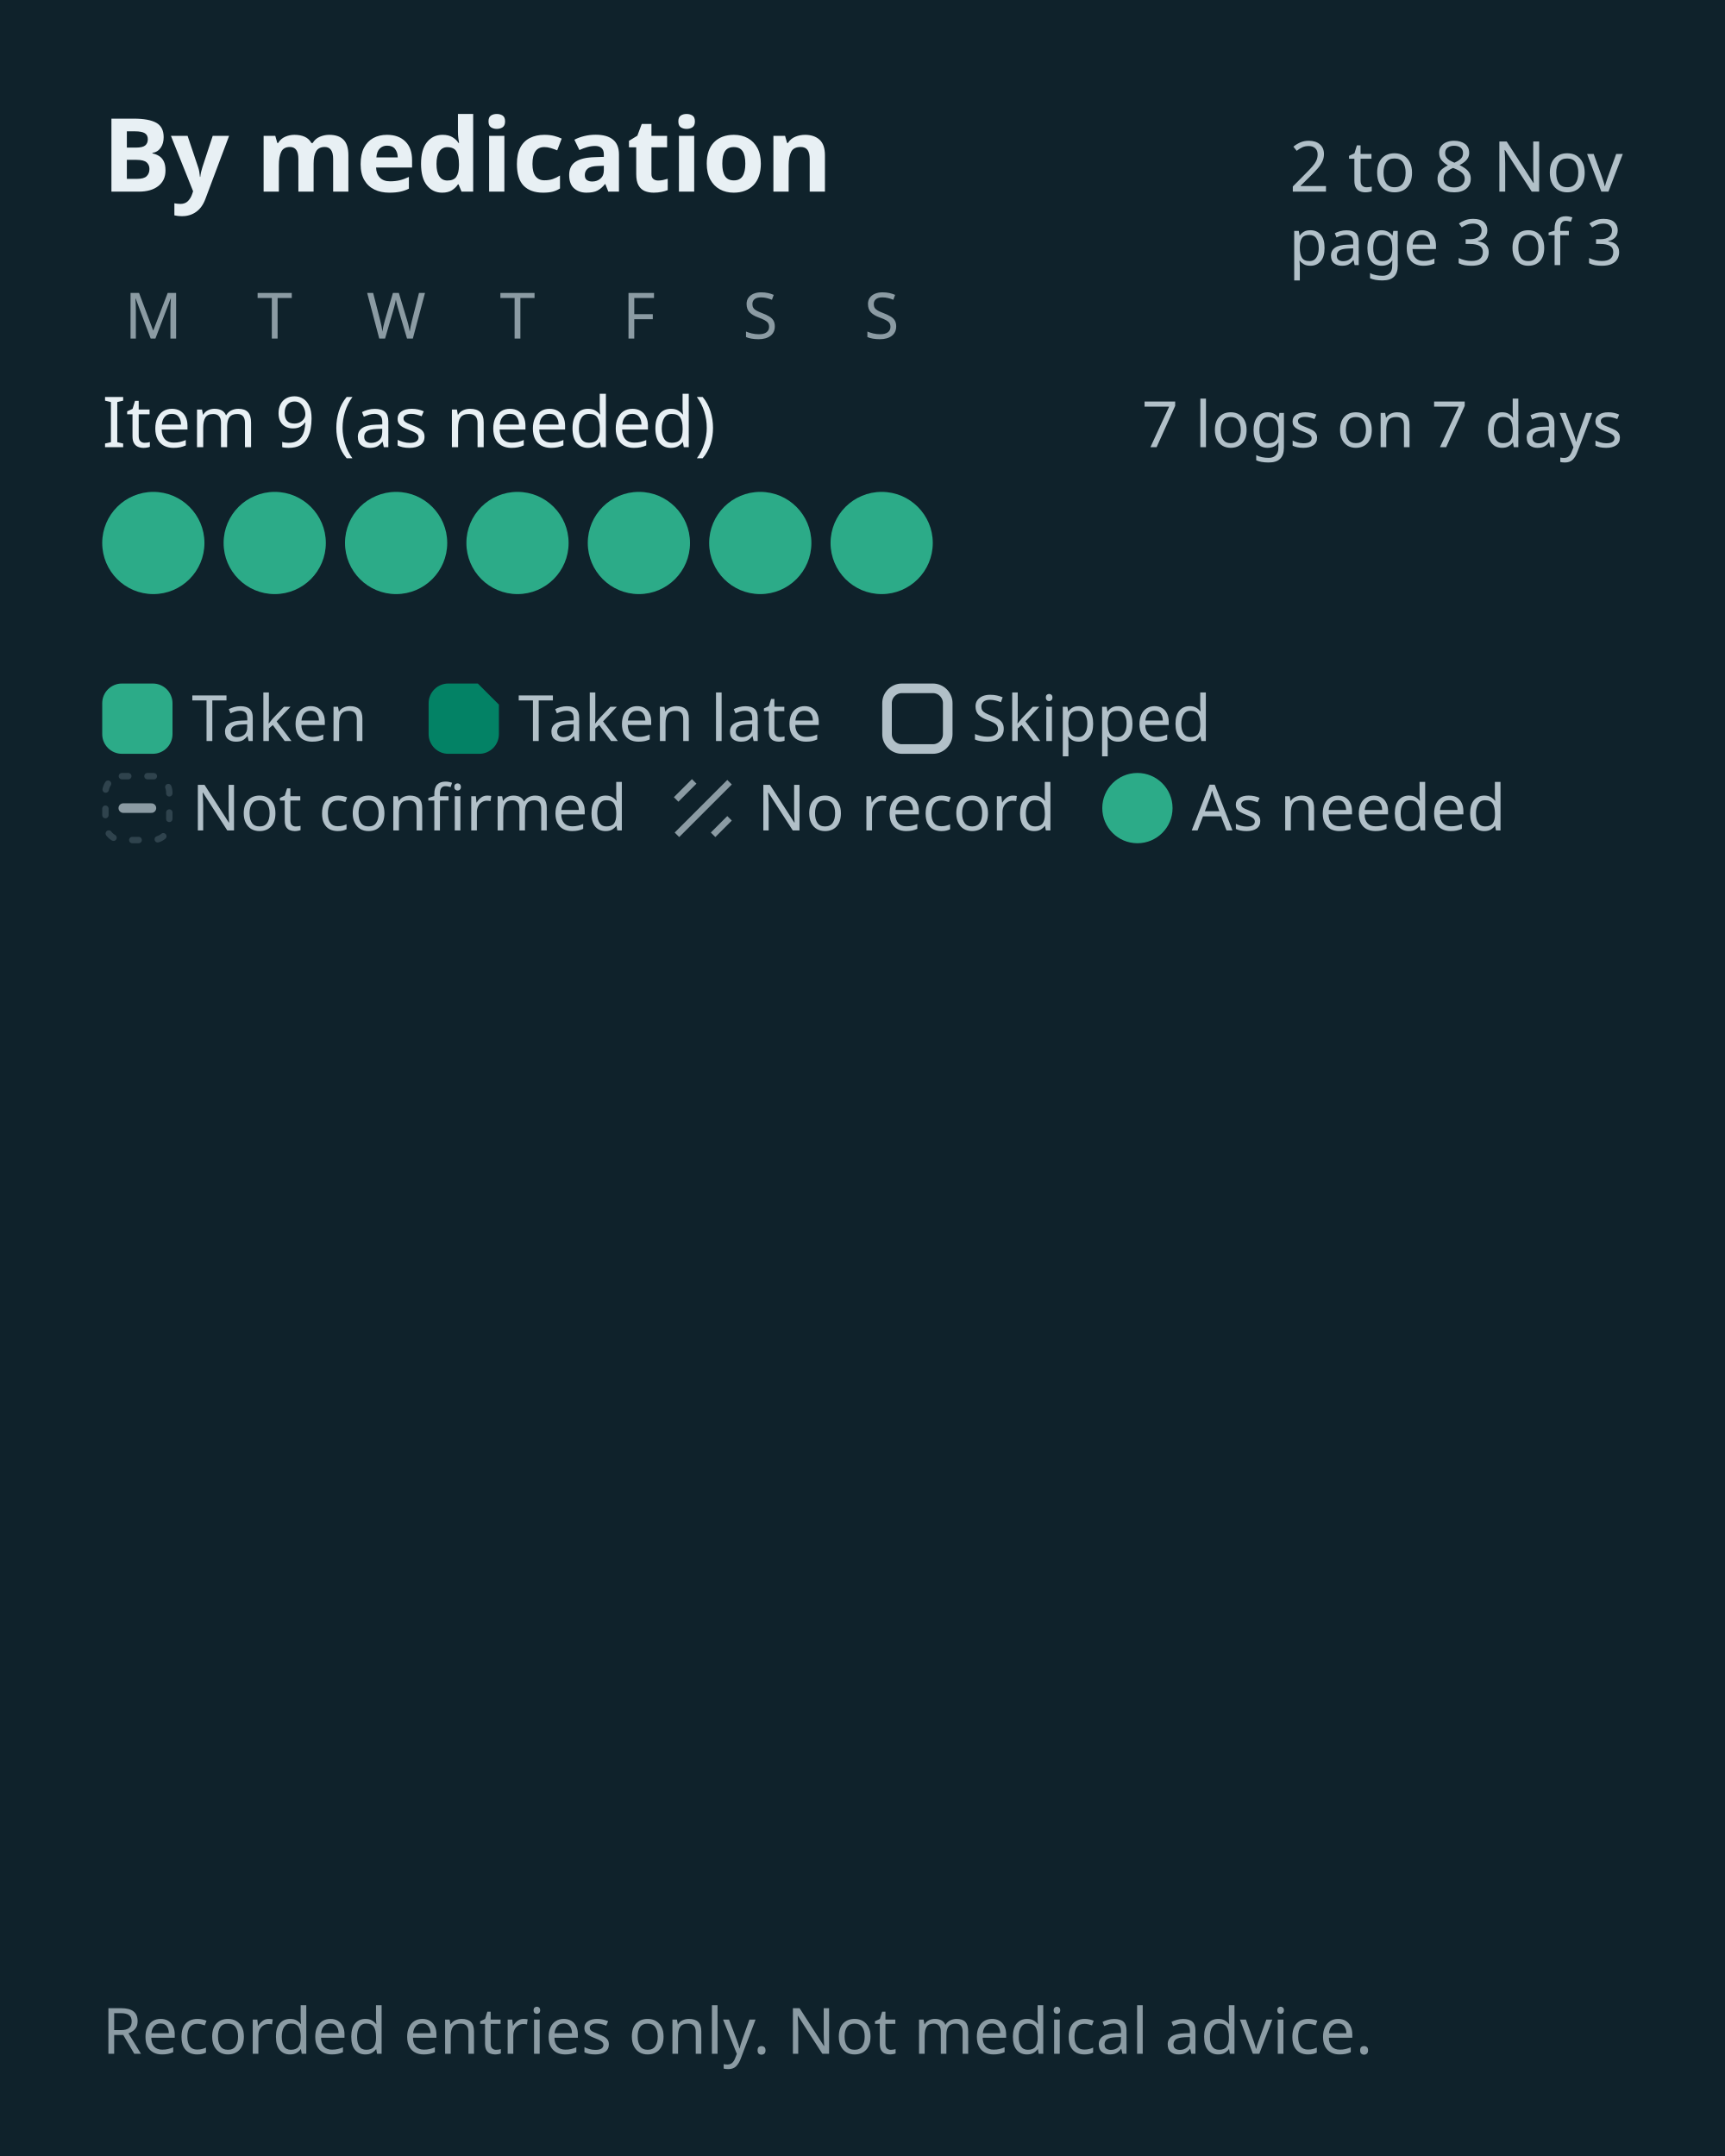
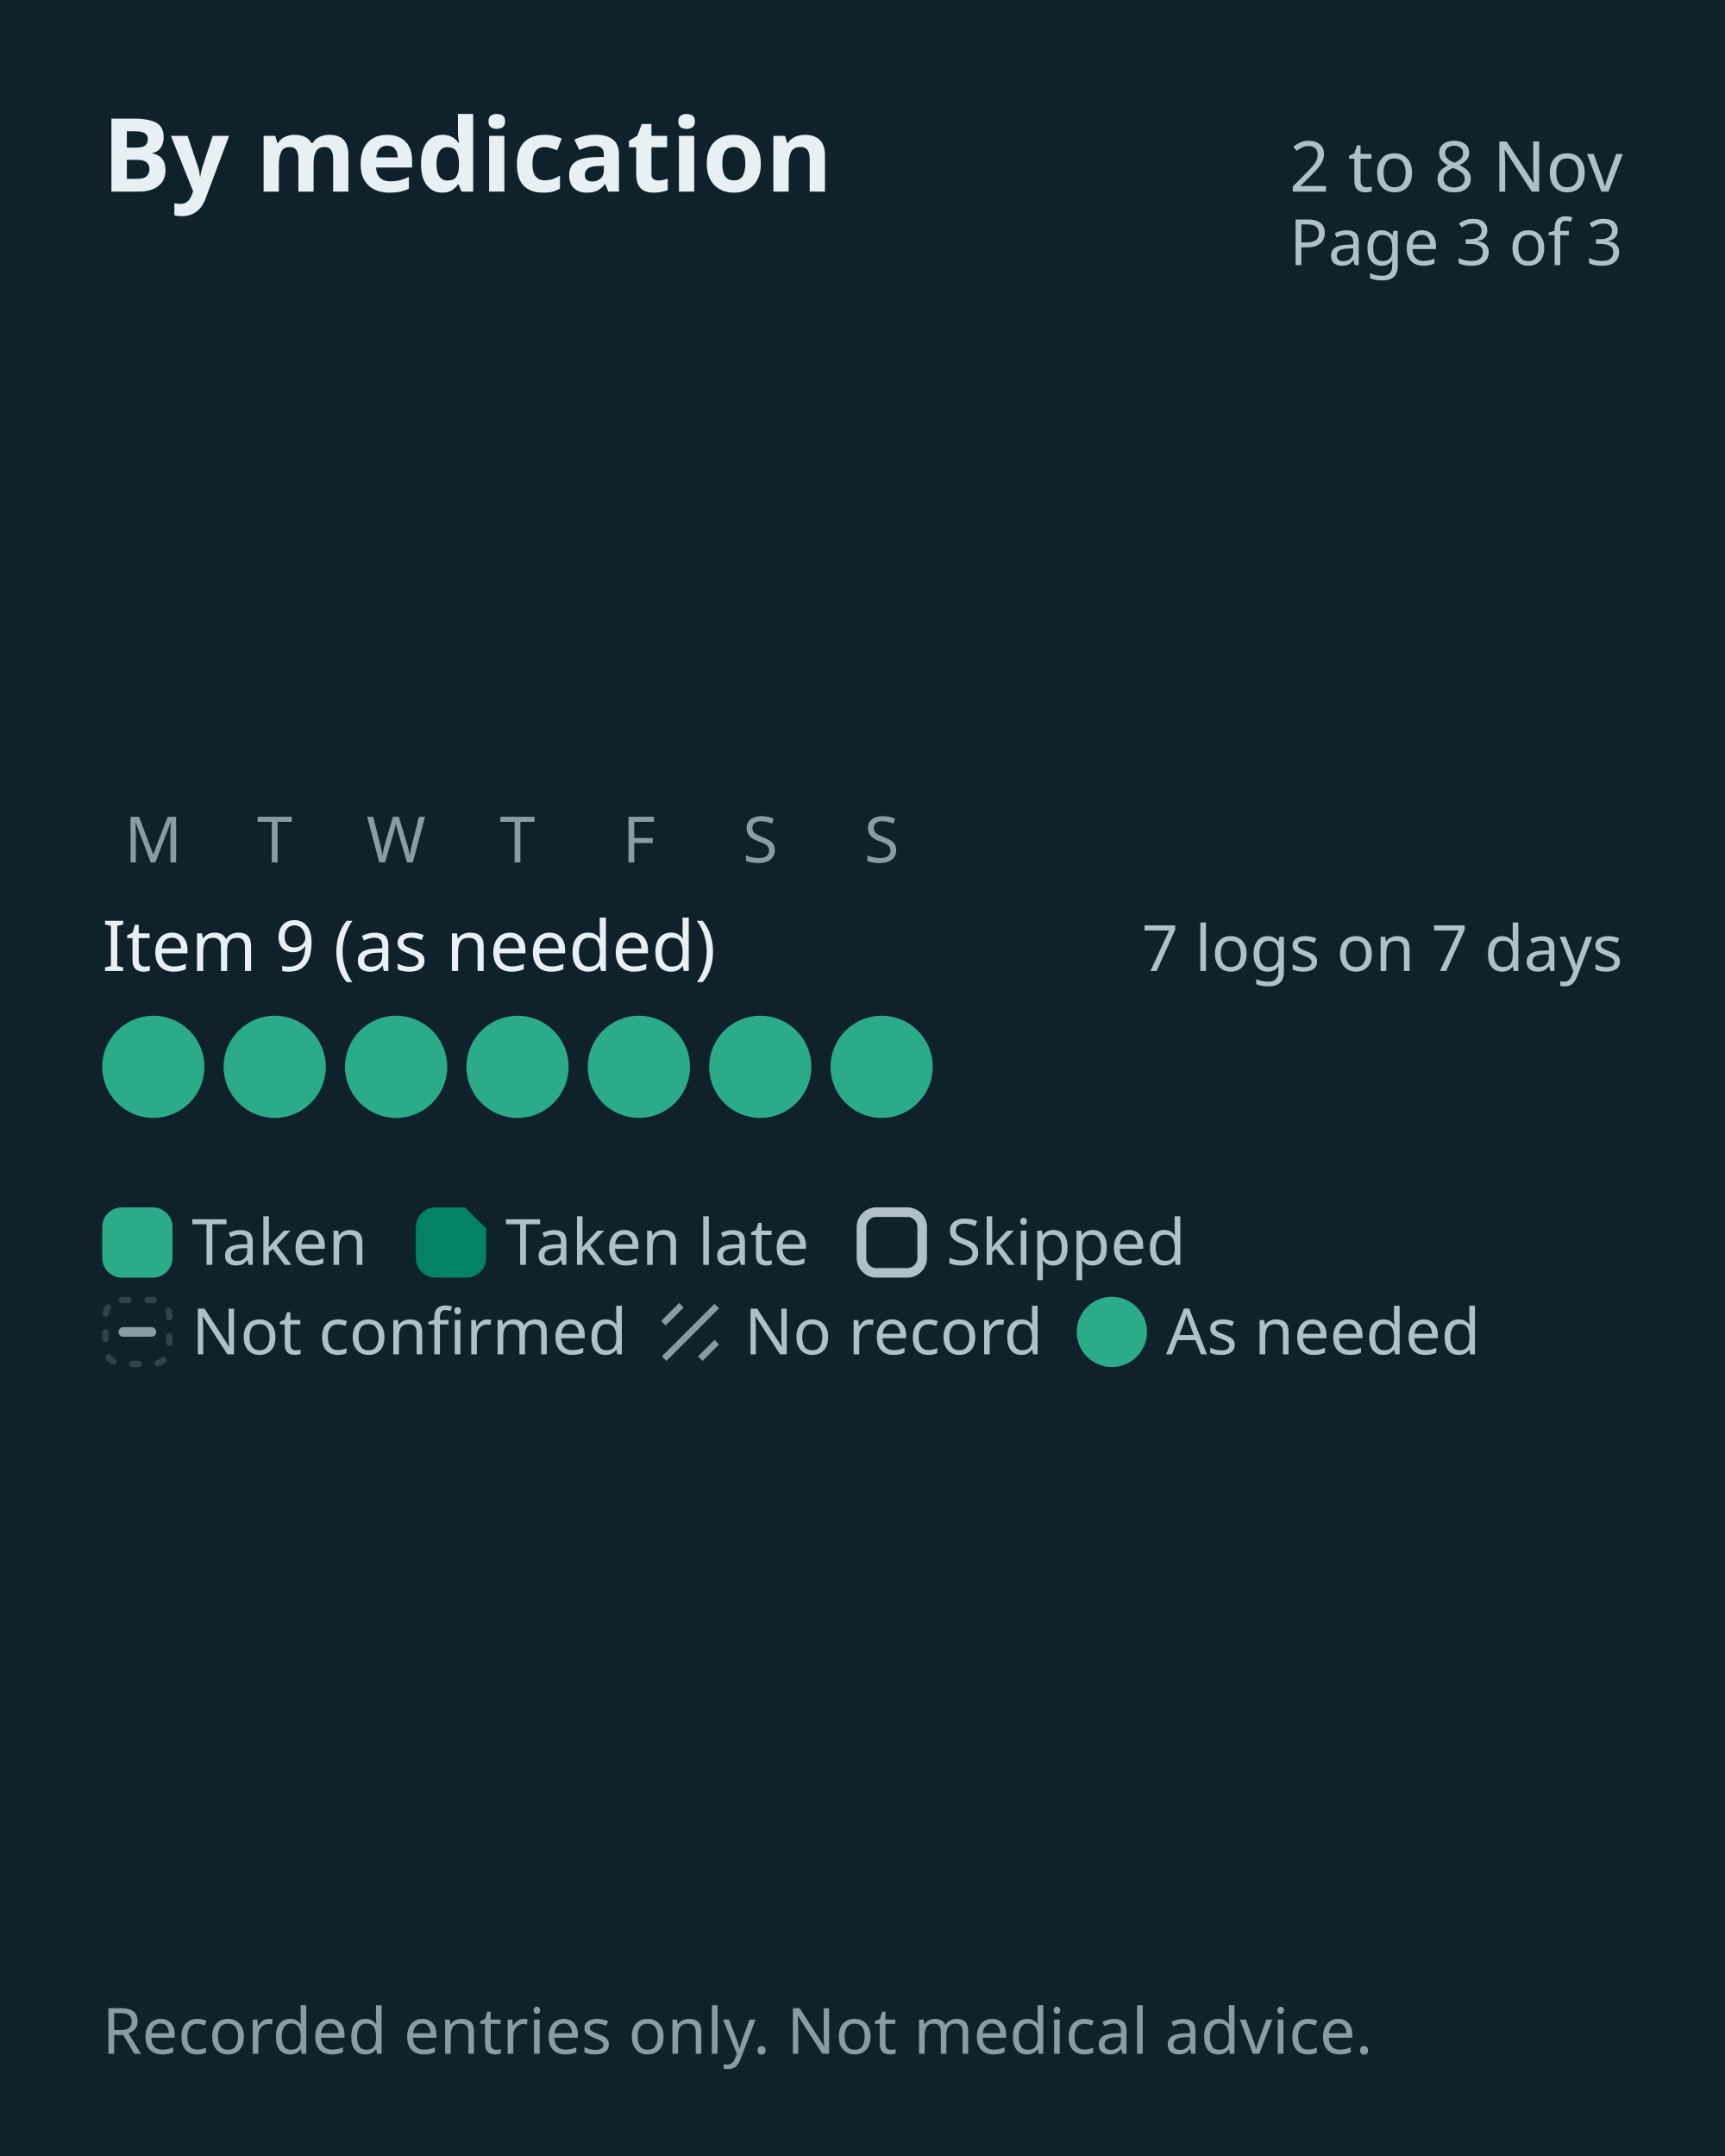
<svg xmlns="http://www.w3.org/2000/svg" width="1080" height="1350" viewBox="0 0 1080 1350">
  <rect width="1080" height="1350" fill="#0f222b" />
  <text x="64" y="120" font-family="Geologica" font-weight="600" font-size="64" fill="#e8f0f4">By medication</text>
  <text x="1016" y="120" font-family="IBM Plex Sans" font-weight="500" font-size="44" fill="#b1c0c8" text-anchor="end">2 to 8 Nov</text>
-   <text x="96" y="212" font-family="IBM Plex Sans" font-weight="500" font-size="40" fill="#8b9ba3" text-anchor="middle">M</text>
-   <text x="172" y="212" font-family="IBM Plex Sans" font-weight="500" font-size="40" fill="#8b9ba3" text-anchor="middle">T</text>
-   <text x="248" y="212" font-family="IBM Plex Sans" font-weight="500" font-size="40" fill="#8b9ba3" text-anchor="middle">W</text>
-   <text x="324" y="212" font-family="IBM Plex Sans" font-weight="500" font-size="40" fill="#8b9ba3" text-anchor="middle">T</text>
-   <text x="400" y="212" font-family="IBM Plex Sans" font-weight="500" font-size="40" fill="#8b9ba3" text-anchor="middle">F</text>
-   <text x="476" y="212" font-family="IBM Plex Sans" font-weight="500" font-size="40" fill="#8b9ba3" text-anchor="middle">S</text>
-   <text x="552" y="212" font-family="IBM Plex Sans" font-weight="500" font-size="40" fill="#8b9ba3" text-anchor="middle">S</text>
-   <text x="64" y="280" font-family="IBM Plex Sans" font-weight="500" font-size="44" fill="#e8f0f4">Item 9 (as needed)</text>
-   <text x="1016" y="280" font-family="IBM Plex Sans" font-weight="500" font-size="40" fill="#b1c0c8" text-anchor="end">7 logs on 7 days</text>
+   <text x="96" y="540" font-family="IBM Plex Sans" font-weight="500" font-size="40" fill="#8b9ba3" text-anchor="middle">M</text>
+   <text x="172" y="540" font-family="IBM Plex Sans" font-weight="500" font-size="40" fill="#8b9ba3" text-anchor="middle">T</text>
+   <text x="248" y="540" font-family="IBM Plex Sans" font-weight="500" font-size="40" fill="#8b9ba3" text-anchor="middle">W</text>
+   <text x="324" y="540" font-family="IBM Plex Sans" font-weight="500" font-size="40" fill="#8b9ba3" text-anchor="middle">T</text>
+   <text x="400" y="540" font-family="IBM Plex Sans" font-weight="500" font-size="40" fill="#8b9ba3" text-anchor="middle">F</text>
+   <text x="476" y="540" font-family="IBM Plex Sans" font-weight="500" font-size="40" fill="#8b9ba3" text-anchor="middle">S</text>
+   <text x="552" y="540" font-family="IBM Plex Sans" font-weight="500" font-size="40" fill="#8b9ba3" text-anchor="middle">S</text>
+   <text x="64" y="608" font-family="IBM Plex Sans" font-weight="500" font-size="44" fill="#e8f0f4">Item 9 (as needed)</text>
+   <text x="1016" y="608" font-family="IBM Plex Sans" font-weight="500" font-size="40" fill="#b1c0c8" text-anchor="end">7 logs on 7 days</text>
  <g>
-     <circle cx="96" cy="340" r="32" fill="#2cab88" />
+     <circle cx="96" cy="668" r="32" fill="#2cab88" />
  </g>
  <g>
-     <circle cx="172" cy="340" r="32" fill="#2cab88" />
+     <circle cx="172" cy="668" r="32" fill="#2cab88" />
  </g>
  <g>
-     <circle cx="248" cy="340" r="32" fill="#2cab88" />
+     <circle cx="248" cy="668" r="32" fill="#2cab88" />
  </g>
  <g>
-     <circle cx="324" cy="340" r="32" fill="#2cab88" />
+     <circle cx="324" cy="668" r="32" fill="#2cab88" />
  </g>
  <g>
-     <circle cx="400" cy="340" r="32" fill="#2cab88" />
+     <circle cx="400" cy="668" r="32" fill="#2cab88" />
  </g>
  <g>
-     <circle cx="476" cy="340" r="32" fill="#2cab88" />
+     <circle cx="476" cy="668" r="32" fill="#2cab88" />
  </g>
  <g>
-     <circle cx="552" cy="340" r="32" fill="#2cab88" />
+     <circle cx="552" cy="668" r="32" fill="#2cab88" />
  </g>
  <g>
-     <rect x="64" y="428" width="44" height="44" rx="12.32" fill="#2cab88" />
+     <rect x="64" y="756" width="44" height="44" rx="12.32" fill="#2cab88" />
  </g>
-   <text x="120" y="464" font-family="IBM Plex Sans" font-weight="500" font-size="40" fill="#b1c0c8">Taken</text>
+   <text x="120" y="792" font-family="IBM Plex Sans" font-weight="500" font-size="40" fill="#b1c0c8">Taken</text>
  <g>
-     <path d="M280.68 428 L299.16 428 L312.36 441.2 L312.36 459.68 A12.32 12.32 0 0 1 300.04 472 L280.68 472 A12.32 12.32 0 0 1 268.36 459.68 L268.36 440.32 A12.32 12.32 0 0 1 280.68 428 Z" fill="#038265" />
+     <path d="M272.68 756 L291.16 756 L304.36 769.2 L304.36 787.68 A12.32 12.32 0 0 1 292.04 800 L272.68 800 A12.32 12.32 0 0 1 260.36 787.68 L260.36 768.32 A12.32 12.32 0 0 1 272.68 756 Z" fill="#038265" />
  </g>
-   <text x="324.36" y="464" font-family="IBM Plex Sans" font-weight="500" font-size="40" fill="#b1c0c8">Taken late</text>
+   <text x="316.36" y="792" font-family="IBM Plex Sans" font-weight="500" font-size="40" fill="#b1c0c8">Taken late</text>
  <g>
-     <rect x="555.36" y="431" width="38" height="38" rx="9.32" fill="none" stroke="#b1c0c8" stroke-width="6" />
+     <rect x="539.36" y="759" width="38" height="38" rx="9.32" fill="none" stroke="#b1c0c8" stroke-width="6" />
  </g>
-   <text x="608.36" y="464" font-family="IBM Plex Sans" font-weight="500" font-size="40" fill="#b1c0c8">Skipped</text>
+   <text x="592.36" y="792" font-family="IBM Plex Sans" font-weight="500" font-size="40" fill="#b1c0c8">Skipped</text>
  <g>
-     <rect x="66" y="486" width="40" height="40" rx="10.32" fill="none" stroke="#2f434d" stroke-width="4" stroke-linecap="round" stroke-linejoin="round" stroke-dasharray="4 12" />
-     <line x1="77.2" y1="506" x2="94.8" y2="506" stroke="#8b9ba3" stroke-width="6" stroke-linecap="round" stroke-linejoin="round" />
+     <rect x="66" y="814" width="40" height="40" rx="10.32" fill="none" stroke="#2f434d" stroke-width="4" stroke-linecap="round" stroke-linejoin="round" stroke-dasharray="4 12" />
+     <line x1="77.2" y1="834" x2="94.8" y2="834" stroke="#8b9ba3" stroke-width="6" stroke-linecap="round" stroke-linejoin="round" />
  </g>
-   <text x="120" y="520" font-family="IBM Plex Sans" font-weight="500" font-size="40" fill="#b1c0c8">Not confirmed</text>
+   <text x="120" y="848" font-family="IBM Plex Sans" font-weight="500" font-size="40" fill="#b1c0c8">Not confirmed</text>
  <g>
-     <line x1="423.32" y1="500.59" x2="434.63" y2="489.28" stroke="#8b9ba3" stroke-width="4" />
-     <line x1="423.82" y1="522.72" x2="456.76" y2="489.78" stroke="#8b9ba3" stroke-width="4" />
-     <line x1="446.45" y1="522.72" x2="456.76" y2="512.41" stroke="#8b9ba3" stroke-width="4" />
+     <line x1="415.32" y1="828.59" x2="426.63" y2="817.28" stroke="#8b9ba3" stroke-width="4" />
+     <line x1="415.82" y1="850.72" x2="448.76" y2="817.78" stroke="#8b9ba3" stroke-width="4" />
+     <line x1="438.45" y1="850.72" x2="448.76" y2="840.41" stroke="#8b9ba3" stroke-width="4" />
  </g>
-   <text x="474.04" y="520" font-family="IBM Plex Sans" font-weight="500" font-size="40" fill="#b1c0c8">No record</text>
+   <text x="466.04" y="848" font-family="IBM Plex Sans" font-weight="500" font-size="40" fill="#b1c0c8">No record</text>
  <g>
-     <circle cx="712.12" cy="506" r="22" fill="#2cab88" />
+     <circle cx="696.12" cy="834" r="22" fill="#2cab88" />
  </g>
-   <text x="746.12" y="520" font-family="IBM Plex Sans" font-weight="500" font-size="40" fill="#b1c0c8">As needed</text>
-   <text x="1016" y="166" font-family="IBM Plex Sans" font-weight="500" font-size="40" fill="#b1c0c8" text-anchor="end">page 3 of 3</text>
+   <text x="730.12" y="848" font-family="IBM Plex Sans" font-weight="500" font-size="40" fill="#b1c0c8">As needed</text>
+   <text x="1016" y="166" font-family="IBM Plex Sans" font-weight="500" font-size="40" fill="#b1c0c8" text-anchor="end">Page 3 of 3</text>
  <text x="64" y="1286" font-family="IBM Plex Sans" font-weight="500" font-size="40" fill="#8b9ba3">Recorded entries only. Not medical advice.</text>
</svg>
